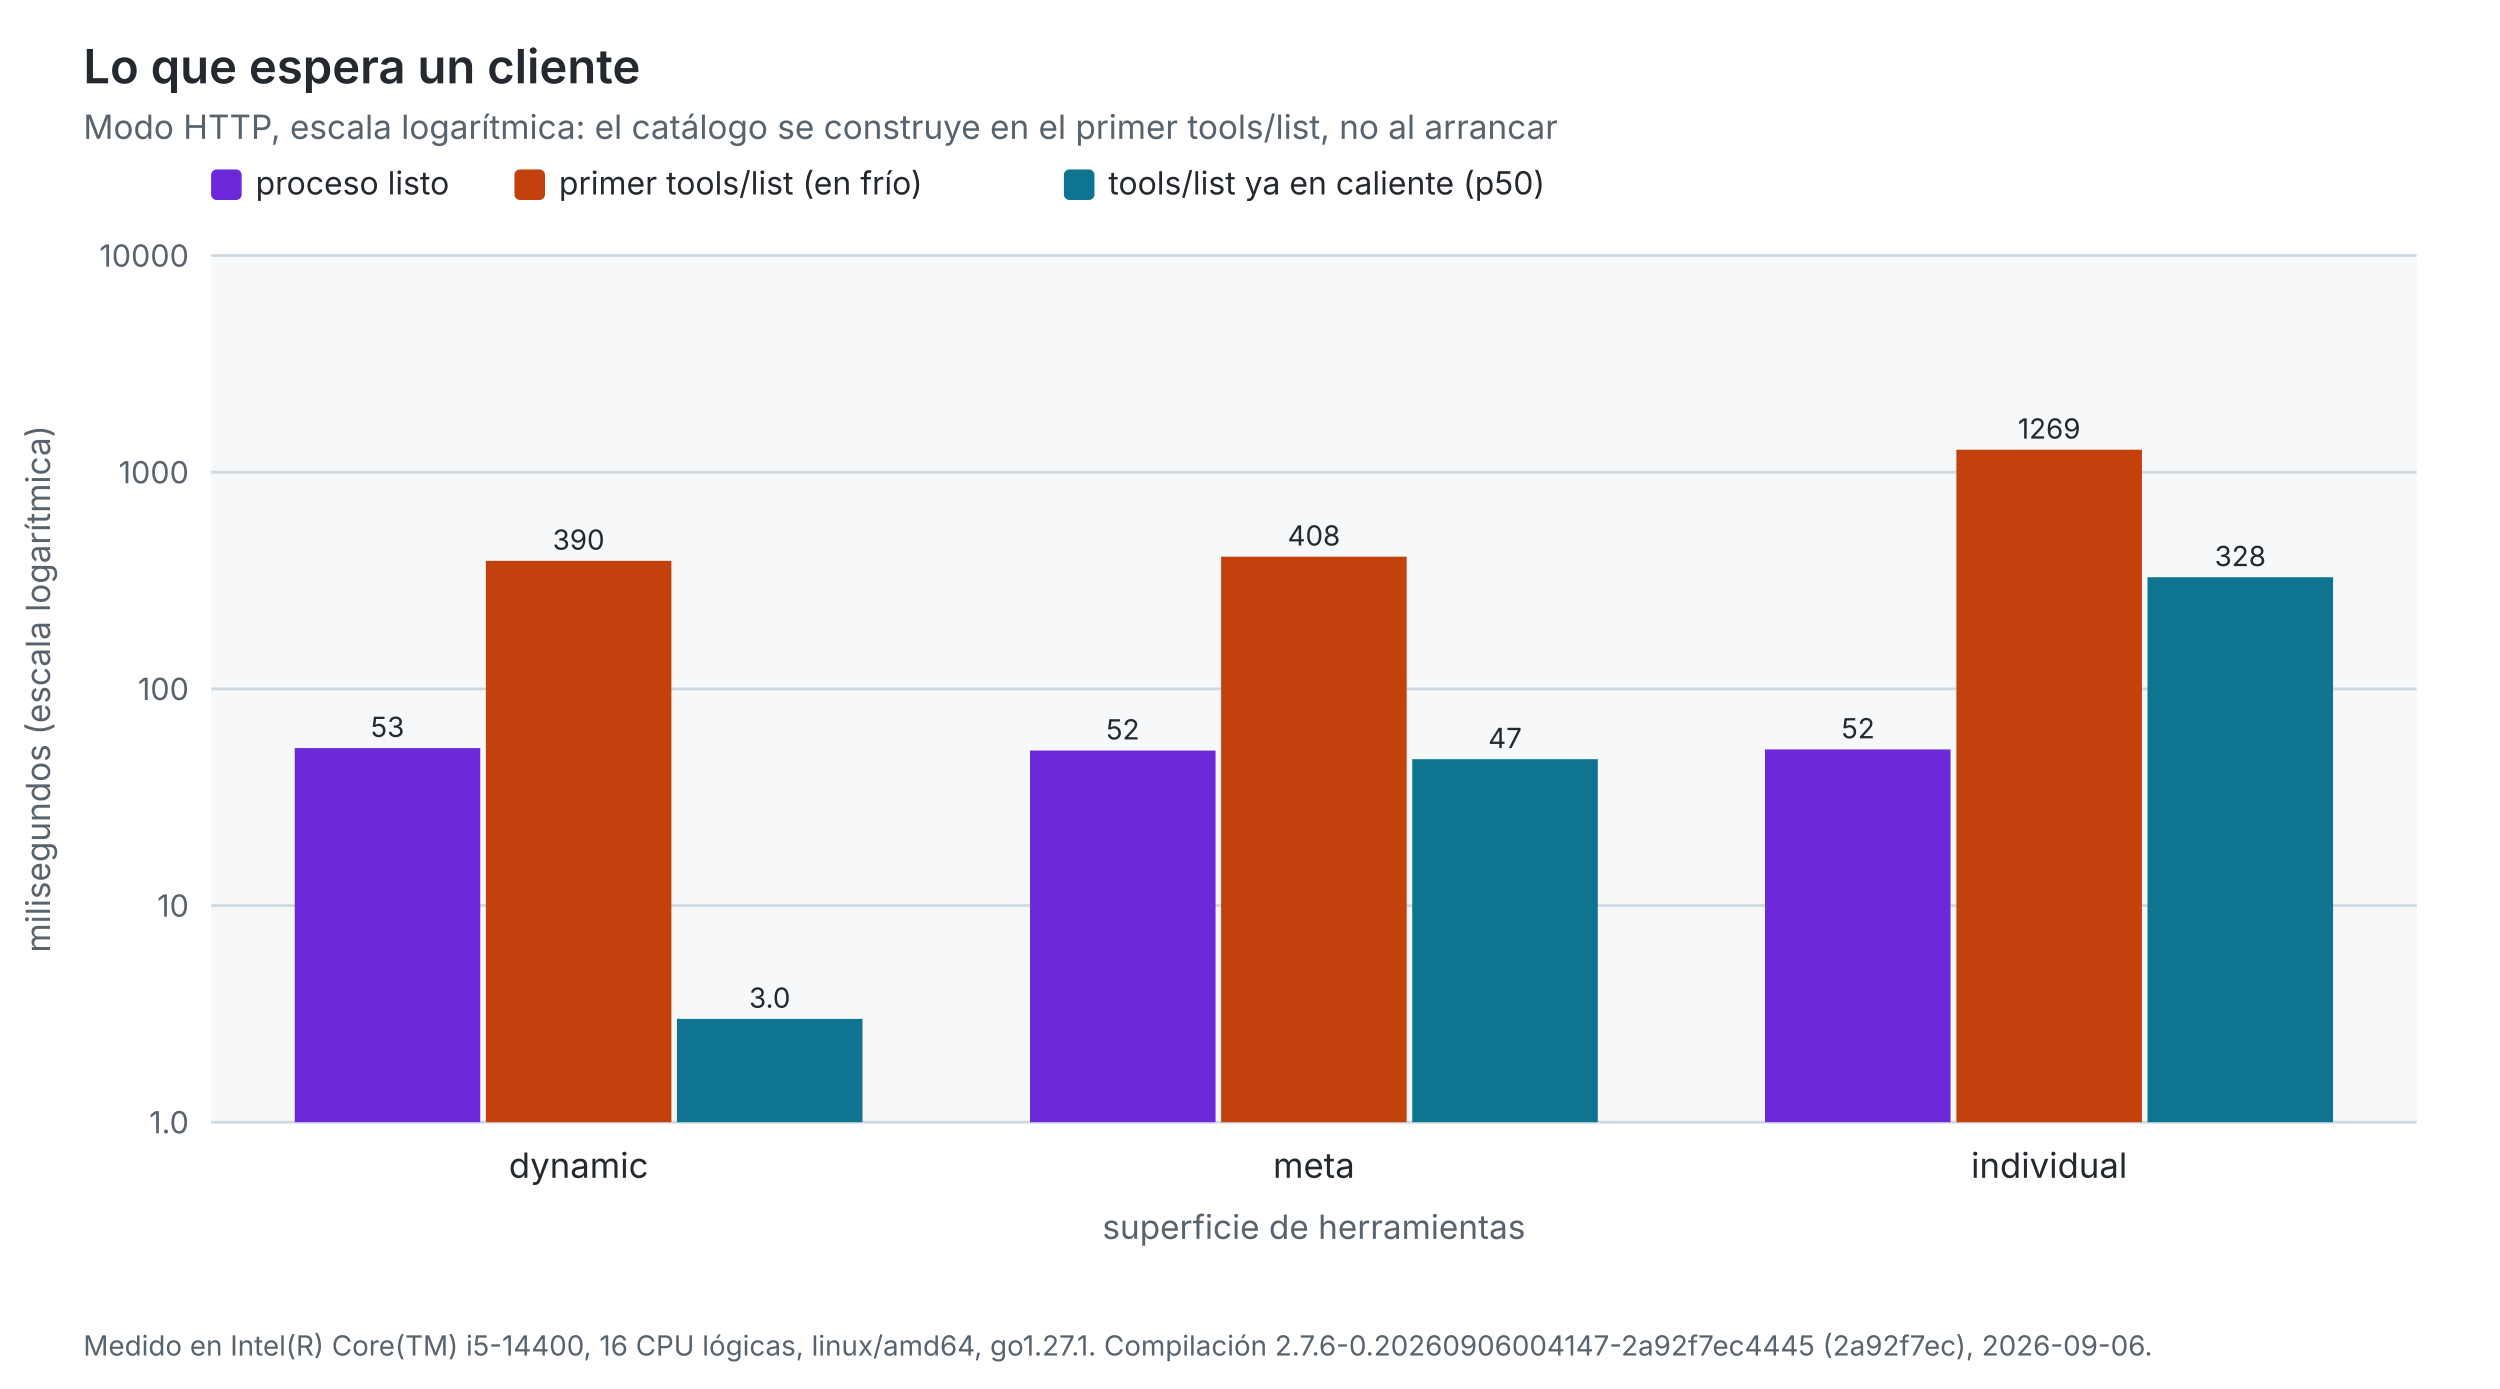
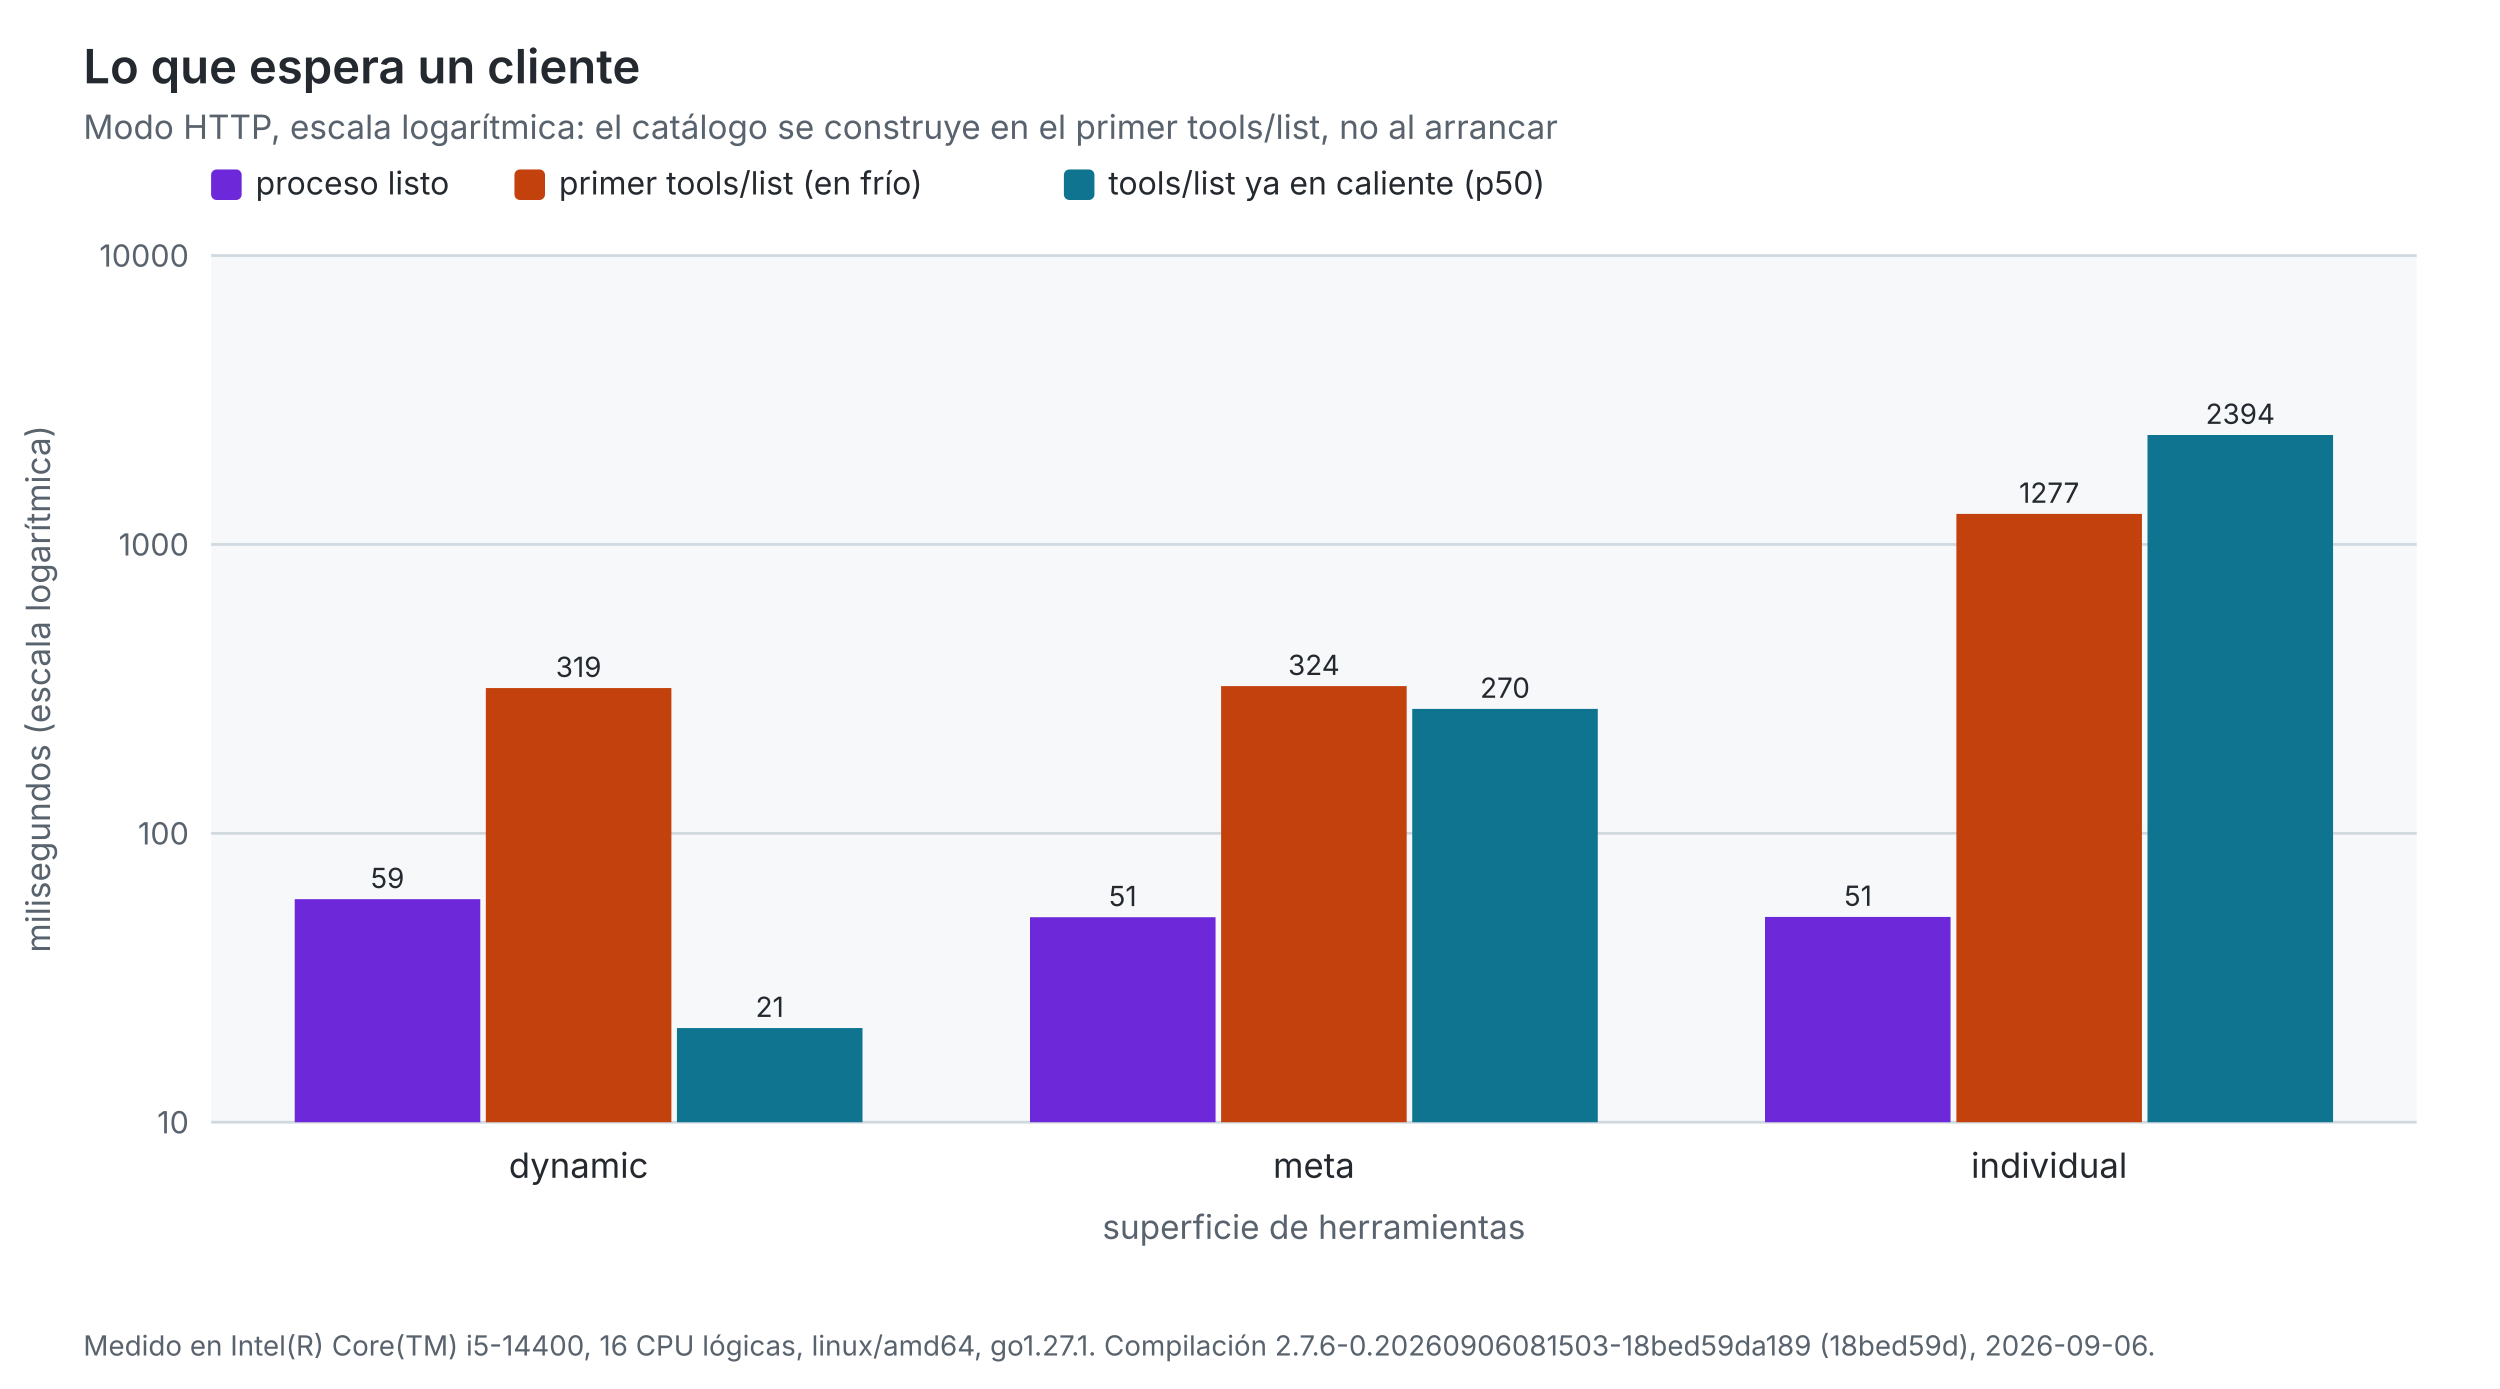
- <svg xmlns="http://www.w3.org/2000/svg" viewBox="0 0 900 500" width="900" height="500" role="img" aria-label="Lo que espera un cliente. Modo HTTP, escala logarítmica: el catálogo se construye en el primer tools/list, no al arrancar. Medido en Intel(R) Core(TM) i5-14400, 16 CPU lógicas, linux/amd64, go1.27.1. Compilación 2.7.6-0.20260906004147-2a92f7ec4445 (2a92f7ec), 2026-09-06.">
+ <svg xmlns="http://www.w3.org/2000/svg" viewBox="0 0 900 500" width="900" height="500" role="img" aria-label="Lo que espera un cliente. Modo HTTP, escala logarítmica: el catálogo se construye en el primer tools/list, no al arrancar. Medido en Intel(R) Core(TM) i5-14400, 16 CPU lógicas, linux/amd64, go1.27.1. Compilación 2.7.6-0.20260906081503-18bed59da189 (18bed59d), 2026-09-06.">
  <rect width="900" height="500" fill="#ffffff" />
  <text x="30" y="30" font-family="ui-sans-serif,system-ui,-apple-system,Segoe UI,sans-serif" font-size="17" font-weight="600" fill="#24292f">Lo que espera un cliente</text>
  <text x="30" y="50" font-family="ui-sans-serif,system-ui,-apple-system,Segoe UI,sans-serif" font-size="12" fill="#59636e">Modo HTTP, escala logarítmica: el catálogo se construye en el primer tools/list, no al arrancar</text>
  <rect x="76" y="92" width="794" height="312" fill="#f6f8fa" />
  <rect x="76.0" y="61.0" width="11" height="11" rx="2" fill="#6d28d9" />
  <text x="92.0" y="70.0" font-family="ui-sans-serif,system-ui,-apple-system,Segoe UI,sans-serif" font-size="11.5" fill="#24292f">proceso listo</text>
  <rect x="185.2" y="61.0" width="11" height="11" rx="2" fill="#c2410c" />
  <text x="201.2" y="70.0" font-family="ui-sans-serif,system-ui,-apple-system,Segoe UI,sans-serif" font-size="11.5" fill="#24292f">primer tools/list (en frío)</text>
  <rect x="383.0" y="61.0" width="11" height="11" rx="2" fill="#0e7490" />
  <text x="399.0" y="70.0" font-family="ui-sans-serif,system-ui,-apple-system,Segoe UI,sans-serif" font-size="11.5" fill="#24292f">tools/list ya en caliente (p50)</text>
  <line x1="76" y1="404.0" x2="870" y2="404.0" stroke="#d1d9e0" stroke-width="1" />
-   <text x="68" y="408.0" font-family="ui-sans-serif,system-ui,-apple-system,Segoe UI,sans-serif" font-size="11" text-anchor="end" fill="#59636e">1.0</text>
-   <line x1="76" y1="326.0" x2="870" y2="326.0" stroke="#d1d9e0" stroke-width="1" />
-   <text x="68" y="330.0" font-family="ui-sans-serif,system-ui,-apple-system,Segoe UI,sans-serif" font-size="11" text-anchor="end" fill="#59636e">10</text>
-   <line x1="76" y1="248.0" x2="870" y2="248.0" stroke="#d1d9e0" stroke-width="1" />
-   <text x="68" y="252.0" font-family="ui-sans-serif,system-ui,-apple-system,Segoe UI,sans-serif" font-size="11" text-anchor="end" fill="#59636e">100</text>
-   <line x1="76" y1="170.0" x2="870" y2="170.0" stroke="#d1d9e0" stroke-width="1" />
-   <text x="68" y="174.0" font-family="ui-sans-serif,system-ui,-apple-system,Segoe UI,sans-serif" font-size="11" text-anchor="end" fill="#59636e">1000</text>
+   <text x="68" y="408.0" font-family="ui-sans-serif,system-ui,-apple-system,Segoe UI,sans-serif" font-size="11" text-anchor="end" fill="#59636e">10</text>
+   <line x1="76" y1="300.0" x2="870" y2="300.0" stroke="#d1d9e0" stroke-width="1" />
+   <text x="68" y="304.0" font-family="ui-sans-serif,system-ui,-apple-system,Segoe UI,sans-serif" font-size="11" text-anchor="end" fill="#59636e">100</text>
+   <line x1="76" y1="196.0" x2="870" y2="196.0" stroke="#d1d9e0" stroke-width="1" />
+   <text x="68" y="200.0" font-family="ui-sans-serif,system-ui,-apple-system,Segoe UI,sans-serif" font-size="11" text-anchor="end" fill="#59636e">1000</text>
  <line x1="76" y1="92.0" x2="870" y2="92.0" stroke="#d1d9e0" stroke-width="1" />
  <text x="68" y="96.0" font-family="ui-sans-serif,system-ui,-apple-system,Segoe UI,sans-serif" font-size="11" text-anchor="end" fill="#59636e">10000</text>
  <text x="18" y="248.0" font-family="ui-sans-serif,system-ui,-apple-system,Segoe UI,sans-serif" font-size="12" fill="#59636e" text-anchor="middle" transform="rotate(-90 18 248.0)">milisegundos (escala logarítmica)</text>
  <text x="473.0" y="446" font-family="ui-sans-serif,system-ui,-apple-system,Segoe UI,sans-serif" font-size="12" text-anchor="middle" fill="#59636e">superficie de herramientas</text>
-   <text x="30" y="488" font-family="ui-sans-serif,system-ui,-apple-system,Segoe UI,sans-serif" font-size="10" fill="#59636e">Medido en Intel(R) Core(TM) i5-14400, 16 CPU lógicas, linux/amd64, go1.27.1. Compilación 2.7.6-0.20260906004147-2a92f7ec4445 (2a92f7ec), 2026-09-06.</text>
-   <rect x="106.1" y="269.3" width="66.8" height="134.7" fill="#6d28d9" />
-   <text x="139.5" y="265.3" font-family="ui-sans-serif,system-ui,-apple-system,Segoe UI,sans-serif" font-size="10" text-anchor="middle" fill="#24292f">53</text>
-   <rect x="174.9" y="201.9" width="66.8" height="202.1" fill="#c2410c" />
-   <text x="208.3" y="197.9" font-family="ui-sans-serif,system-ui,-apple-system,Segoe UI,sans-serif" font-size="10" text-anchor="middle" fill="#24292f">390</text>
-   <rect x="243.7" y="366.8" width="66.8" height="37.2" fill="#0e7490" />
-   <text x="277.1" y="362.8" font-family="ui-sans-serif,system-ui,-apple-system,Segoe UI,sans-serif" font-size="10" text-anchor="middle" fill="#24292f">3.0</text>
+   <text x="30" y="488" font-family="ui-sans-serif,system-ui,-apple-system,Segoe UI,sans-serif" font-size="10" fill="#59636e">Medido en Intel(R) Core(TM) i5-14400, 16 CPU lógicas, linux/amd64, go1.27.1. Compilación 2.7.6-0.20260906081503-18bed59da189 (18bed59d), 2026-09-06.</text>
+   <rect x="106.1" y="323.7" width="66.8" height="80.3" fill="#6d28d9" />
+   <text x="139.5" y="319.7" font-family="ui-sans-serif,system-ui,-apple-system,Segoe UI,sans-serif" font-size="10" text-anchor="middle" fill="#24292f">59</text>
+   <rect x="174.9" y="247.7" width="66.8" height="156.3" fill="#c2410c" />
+   <text x="208.3" y="243.7" font-family="ui-sans-serif,system-ui,-apple-system,Segoe UI,sans-serif" font-size="10" text-anchor="middle" fill="#24292f">319</text>
+   <rect x="243.7" y="370.1" width="66.8" height="33.9" fill="#0e7490" />
+   <text x="277.1" y="366.1" font-family="ui-sans-serif,system-ui,-apple-system,Segoe UI,sans-serif" font-size="10" text-anchor="middle" fill="#24292f">21</text>
  <text x="208.3" y="424" font-family="ui-sans-serif,system-ui,-apple-system,Segoe UI,sans-serif" font-size="12.5" text-anchor="middle" fill="#24292f">dynamic</text>
-   <rect x="370.8" y="270.2" width="66.8" height="133.8" fill="#6d28d9" />
-   <text x="404.2" y="266.2" font-family="ui-sans-serif,system-ui,-apple-system,Segoe UI,sans-serif" font-size="10" text-anchor="middle" fill="#24292f">52</text>
-   <rect x="439.6" y="200.4" width="66.8" height="203.6" fill="#c2410c" />
-   <text x="473.0" y="196.4" font-family="ui-sans-serif,system-ui,-apple-system,Segoe UI,sans-serif" font-size="10" text-anchor="middle" fill="#24292f">408</text>
-   <rect x="508.4" y="273.3" width="66.8" height="130.7" fill="#0e7490" />
-   <text x="541.8" y="269.3" font-family="ui-sans-serif,system-ui,-apple-system,Segoe UI,sans-serif" font-size="10" text-anchor="middle" fill="#24292f">47</text>
+   <rect x="370.8" y="330.2" width="66.8" height="73.8" fill="#6d28d9" />
+   <text x="404.2" y="326.2" font-family="ui-sans-serif,system-ui,-apple-system,Segoe UI,sans-serif" font-size="10" text-anchor="middle" fill="#24292f">51</text>
+   <rect x="439.6" y="247.0" width="66.8" height="157.0" fill="#c2410c" />
+   <text x="473.0" y="243.0" font-family="ui-sans-serif,system-ui,-apple-system,Segoe UI,sans-serif" font-size="10" text-anchor="middle" fill="#24292f">324</text>
+   <rect x="508.4" y="255.2" width="66.8" height="148.8" fill="#0e7490" />
+   <text x="541.8" y="251.2" font-family="ui-sans-serif,system-ui,-apple-system,Segoe UI,sans-serif" font-size="10" text-anchor="middle" fill="#24292f">270</text>
  <text x="473.0" y="424" font-family="ui-sans-serif,system-ui,-apple-system,Segoe UI,sans-serif" font-size="12.5" text-anchor="middle" fill="#24292f">meta</text>
-   <rect x="635.4" y="269.8" width="66.8" height="134.2" fill="#6d28d9" />
-   <text x="668.9" y="265.8" font-family="ui-sans-serif,system-ui,-apple-system,Segoe UI,sans-serif" font-size="10" text-anchor="middle" fill="#24292f">52</text>
-   <rect x="704.3" y="161.9" width="66.8" height="242.1" fill="#c2410c" />
-   <text x="737.7" y="157.9" font-family="ui-sans-serif,system-ui,-apple-system,Segoe UI,sans-serif" font-size="10" text-anchor="middle" fill="#24292f">1269</text>
-   <rect x="773.1" y="207.8" width="66.8" height="196.2" fill="#0e7490" />
-   <text x="806.5" y="203.8" font-family="ui-sans-serif,system-ui,-apple-system,Segoe UI,sans-serif" font-size="10" text-anchor="middle" fill="#24292f">328</text>
+   <rect x="635.4" y="330.1" width="66.8" height="73.9" fill="#6d28d9" />
+   <text x="668.9" y="326.1" font-family="ui-sans-serif,system-ui,-apple-system,Segoe UI,sans-serif" font-size="10" text-anchor="middle" fill="#24292f">51</text>
+   <rect x="704.3" y="185.0" width="66.8" height="219.0" fill="#c2410c" />
+   <text x="737.7" y="181.0" font-family="ui-sans-serif,system-ui,-apple-system,Segoe UI,sans-serif" font-size="10" text-anchor="middle" fill="#24292f">1277</text>
+   <rect x="773.1" y="156.6" width="66.8" height="247.4" fill="#0e7490" />
+   <text x="806.5" y="152.6" font-family="ui-sans-serif,system-ui,-apple-system,Segoe UI,sans-serif" font-size="10" text-anchor="middle" fill="#24292f">2394</text>
  <text x="737.7" y="424" font-family="ui-sans-serif,system-ui,-apple-system,Segoe UI,sans-serif" font-size="12.5" text-anchor="middle" fill="#24292f">individual</text>
</svg>
